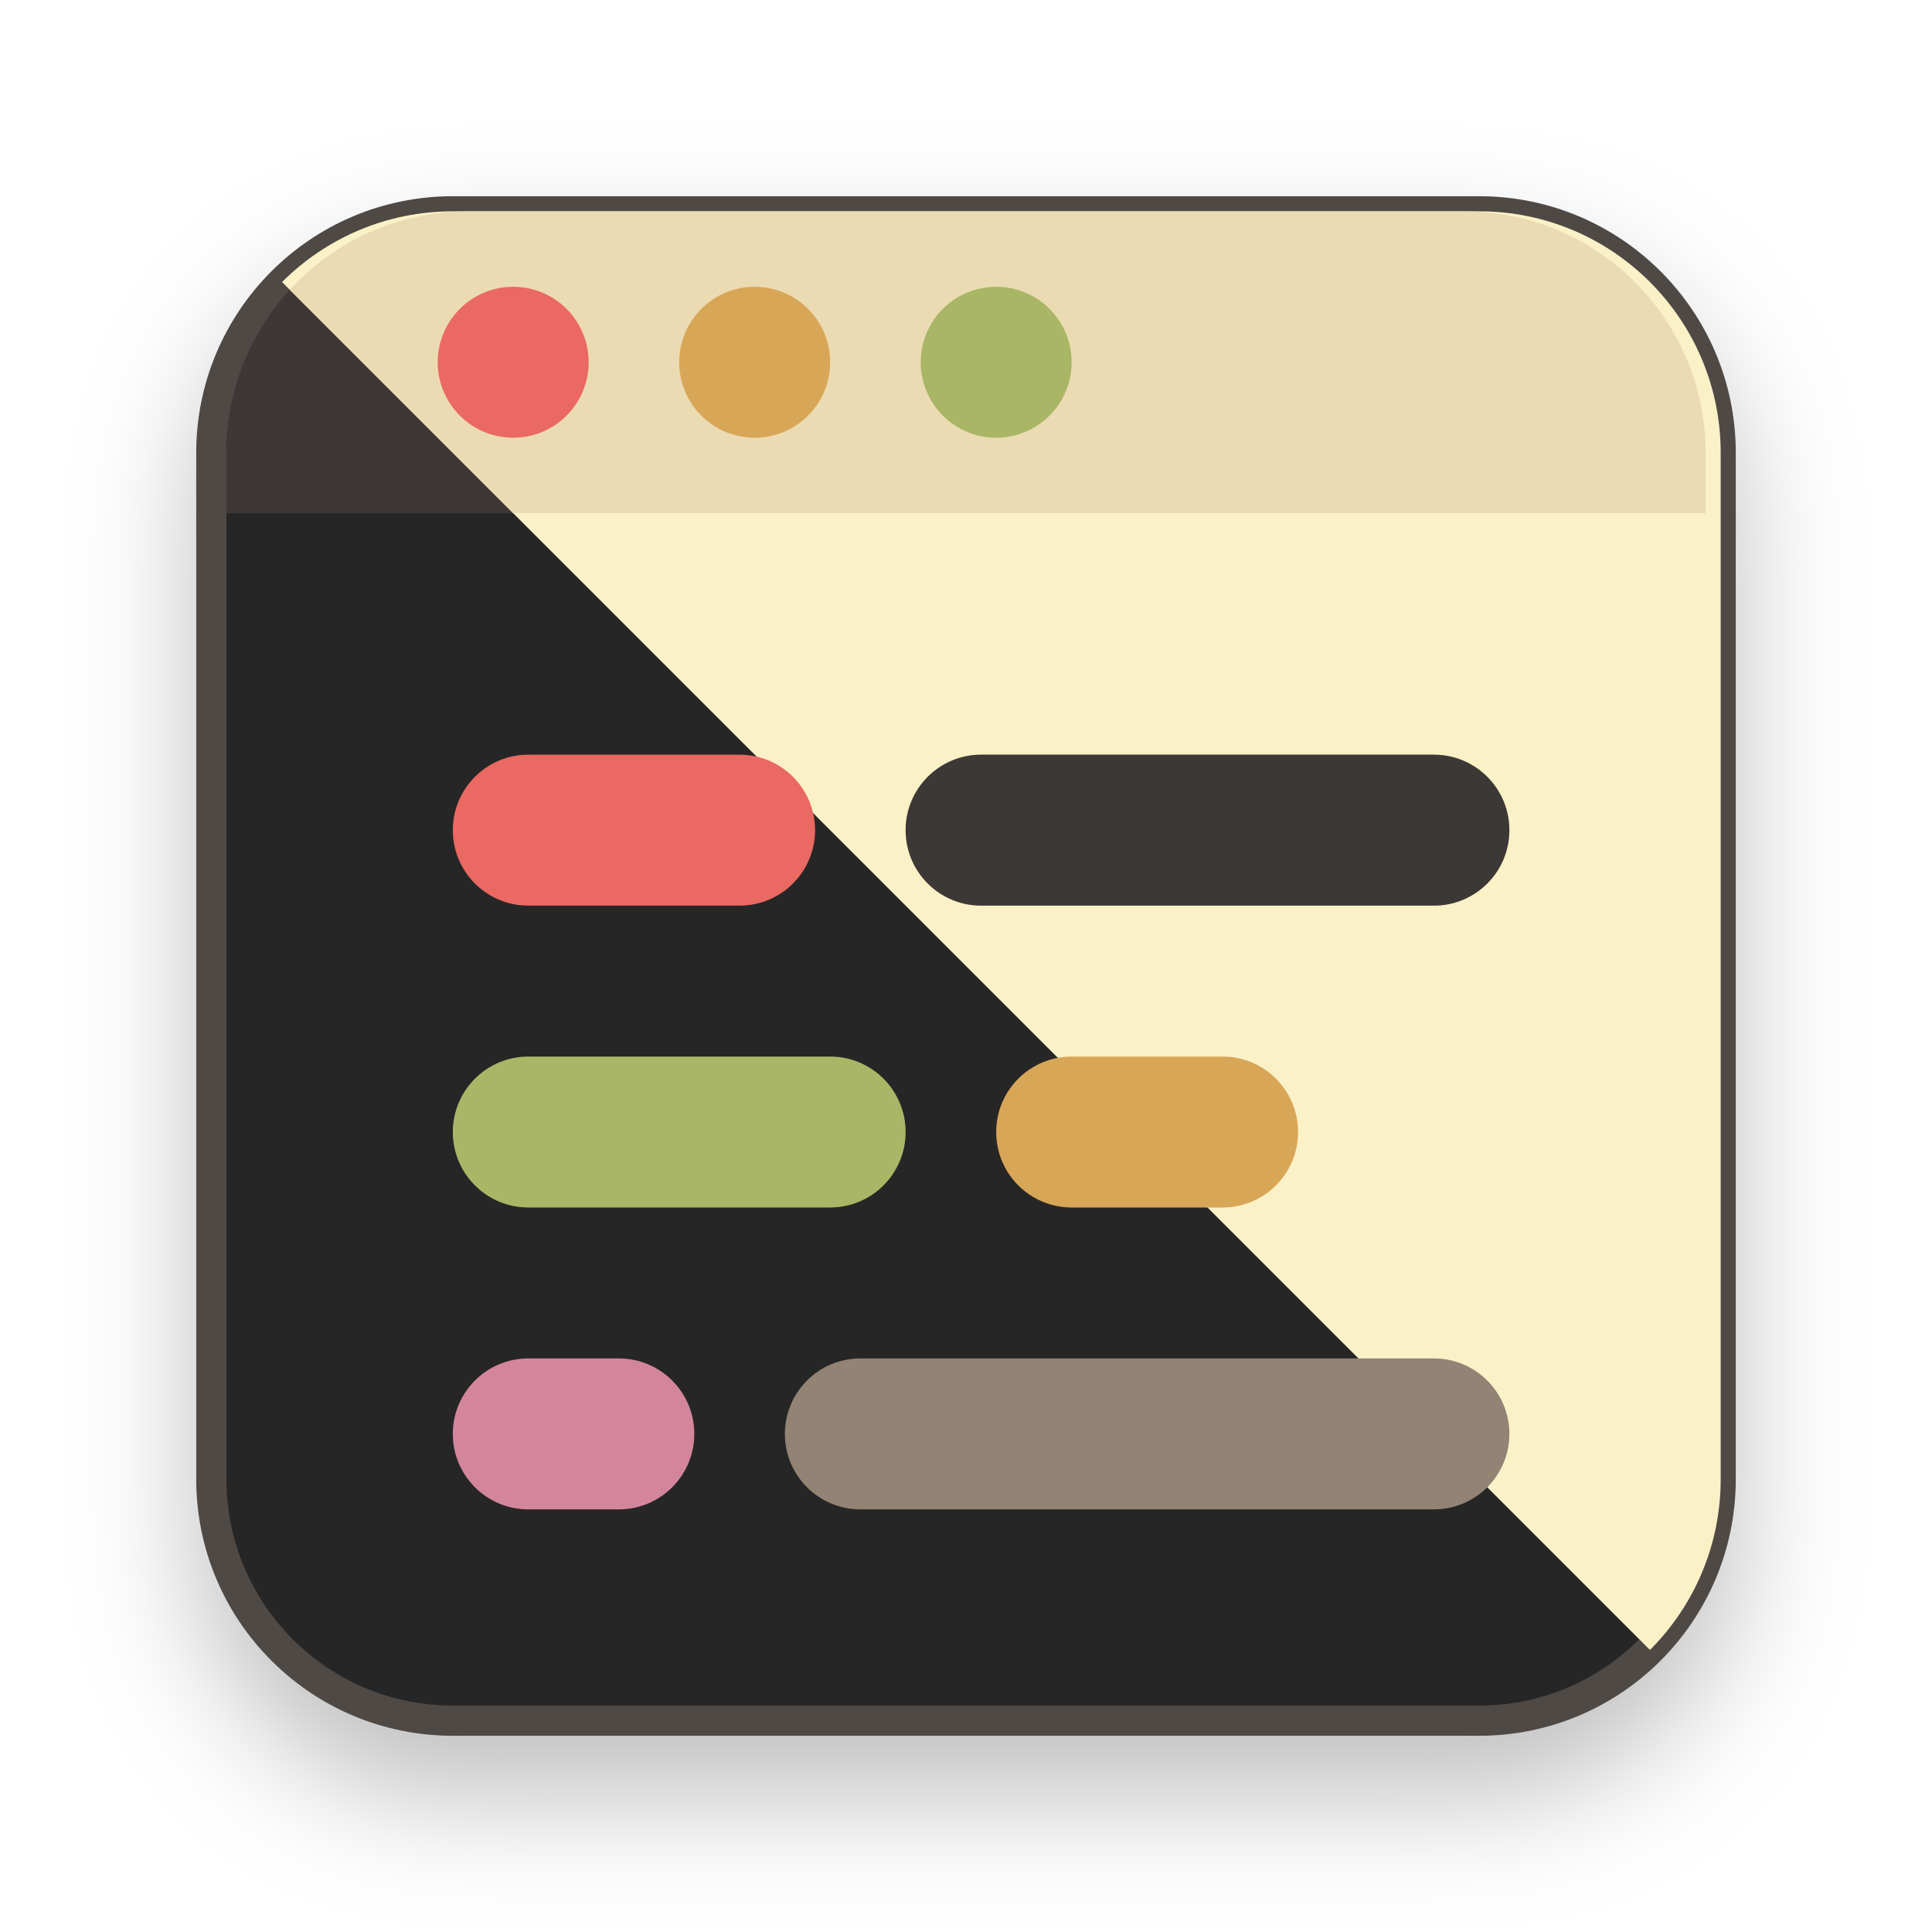
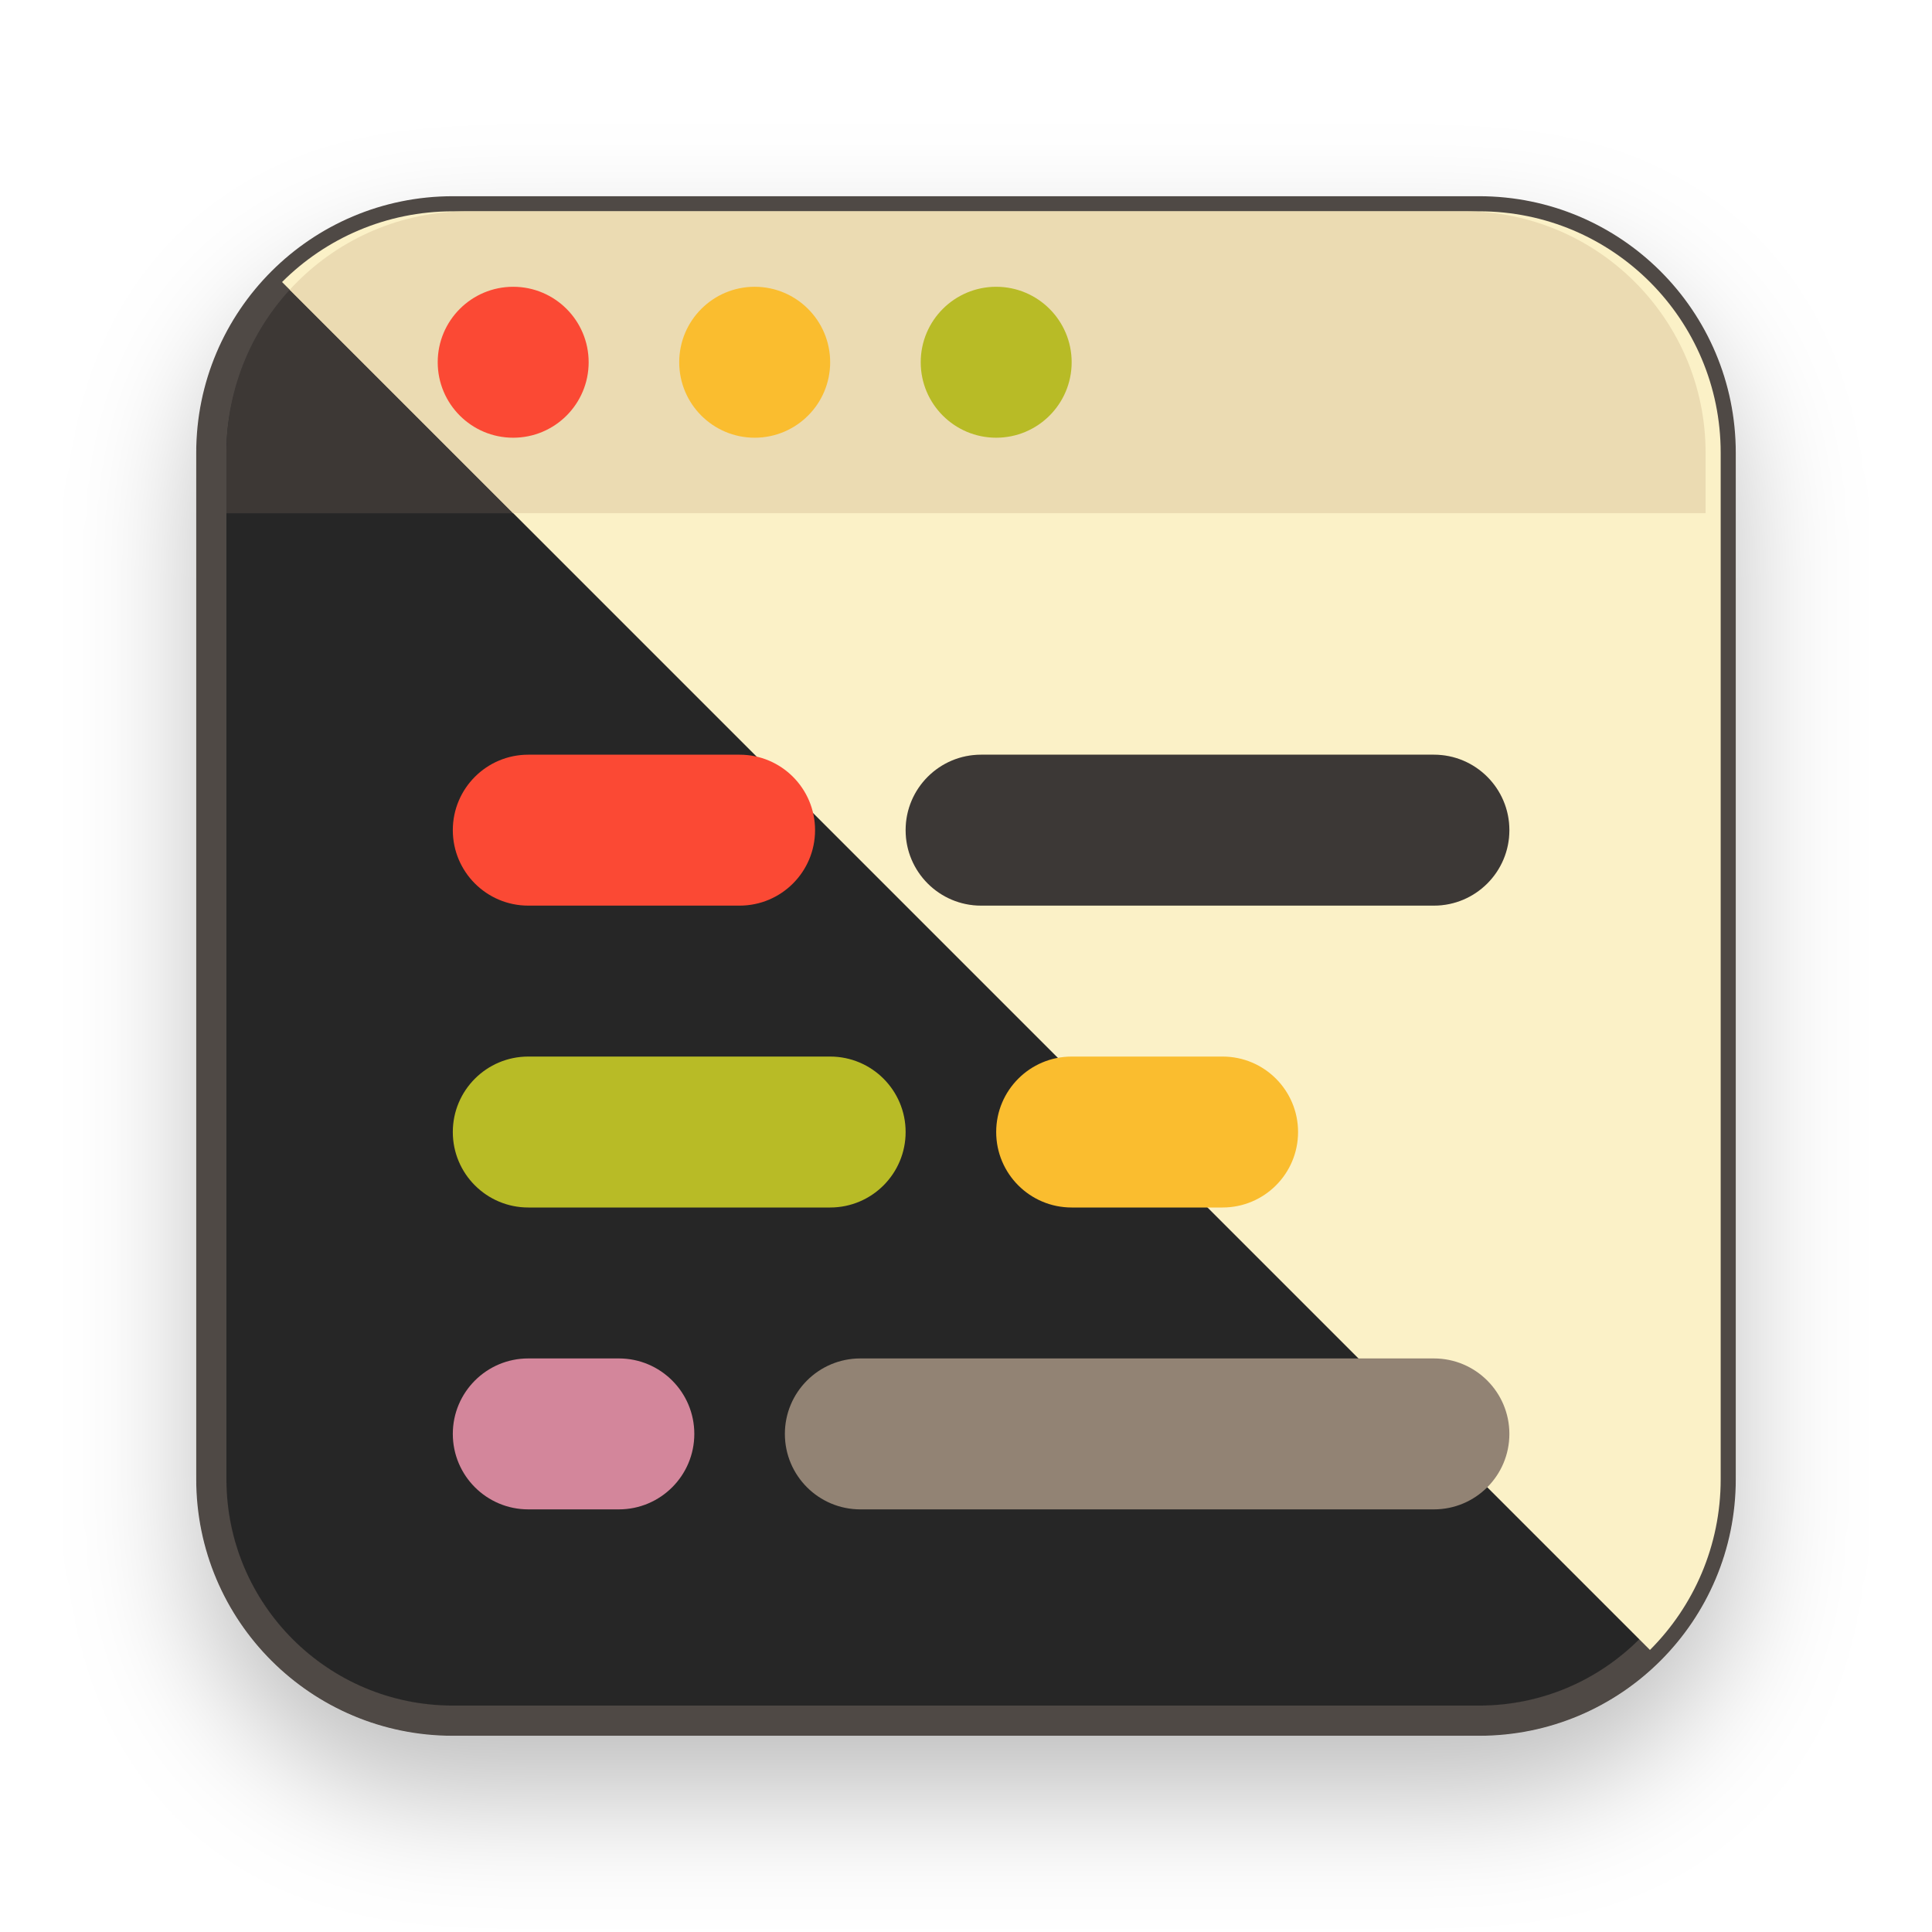
<svg xmlns="http://www.w3.org/2000/svg" width="128" height="128" viewBox="0 0 128 128" fill="none">
  <defs>
    <clipPath id="split-clip">
      <path d="M0 0 L128 0 L128 128 Z" />
    </clipPath>
    <filter id="shadow" x="-4" y="-4" width="136" height="136" filterUnits="userSpaceOnUse">
      <feDropShadow dx="0" dy="4" stdDeviation="4" flood-color="#000000" flood-opacity="0.25" />
    </filter>
  </defs>
  <g filter="url(#shadow)">
    <rect x="14" y="14" width="100" height="100" rx="16" fill="#282828" stroke="#504945" stroke-width="2" />
    <path d="M15 30 C15 21.16 22.16 14 31 14 H97 C105.84 14 113 21.16 113 30 V34 H15 V30 Z" fill="#3c3836" />
  </g>
  <g clip-path="url(#split-clip)">
    <rect x="14" y="14" width="100" height="100" rx="16" fill="#fbf1c7" />
    <path d="M15 30 C15 21.16 22.16 14 31 14 H97 C105.84 14 113 21.16 113 30 V34 H15 V30 Z" fill="#ebdbb2" />
  </g>
-   <circle cx="34" cy="24" r="5" fill="#ea6962" />
-   <circle cx="50" cy="24" r="5" fill="#d8a657" />
-   <circle cx="66" cy="24" r="5" fill="#a9b665" />
-   <rect x="30" y="50" width="24" height="10" rx="5" fill="#ea6962" />
-   <rect x="60" y="50" width="40" height="10" rx="5" fill="#d4be98" />
+   <circle cx="34" cy="24" r="5" fill="#fb4934" />
+   <circle cx="50" cy="24" r="5" fill="#fabd2f" />
+   <circle cx="66" cy="24" r="5" fill="#b8bb26" />
+   <rect x="30" y="50" width="24" height="10" rx="5" fill="#fb4934" />
+   <rect x="60" y="50" width="40" height="10" rx="5" fill="#ebdbb2" />
  <g clip-path="url(#split-clip)">
    <rect x="60" y="50" width="40" height="10" rx="5" fill="#3c3836" />
  </g>
-   <rect x="30" y="70" width="30" height="10" rx="5" fill="#a9b665" />
-   <rect x="66" y="70" width="20" height="10" rx="5" fill="#d8a657" />
+   <rect x="30" y="70" width="30" height="10" rx="5" fill="#b8bb26" />
+   <rect x="66" y="70" width="20" height="10" rx="5" fill="#fabd2f" />
  <rect x="30" y="90" width="16" height="10" rx="5" fill="#d3869b" />
  <rect x="52" y="90" width="48" height="10" rx="5" fill="#928374" />
</svg>
